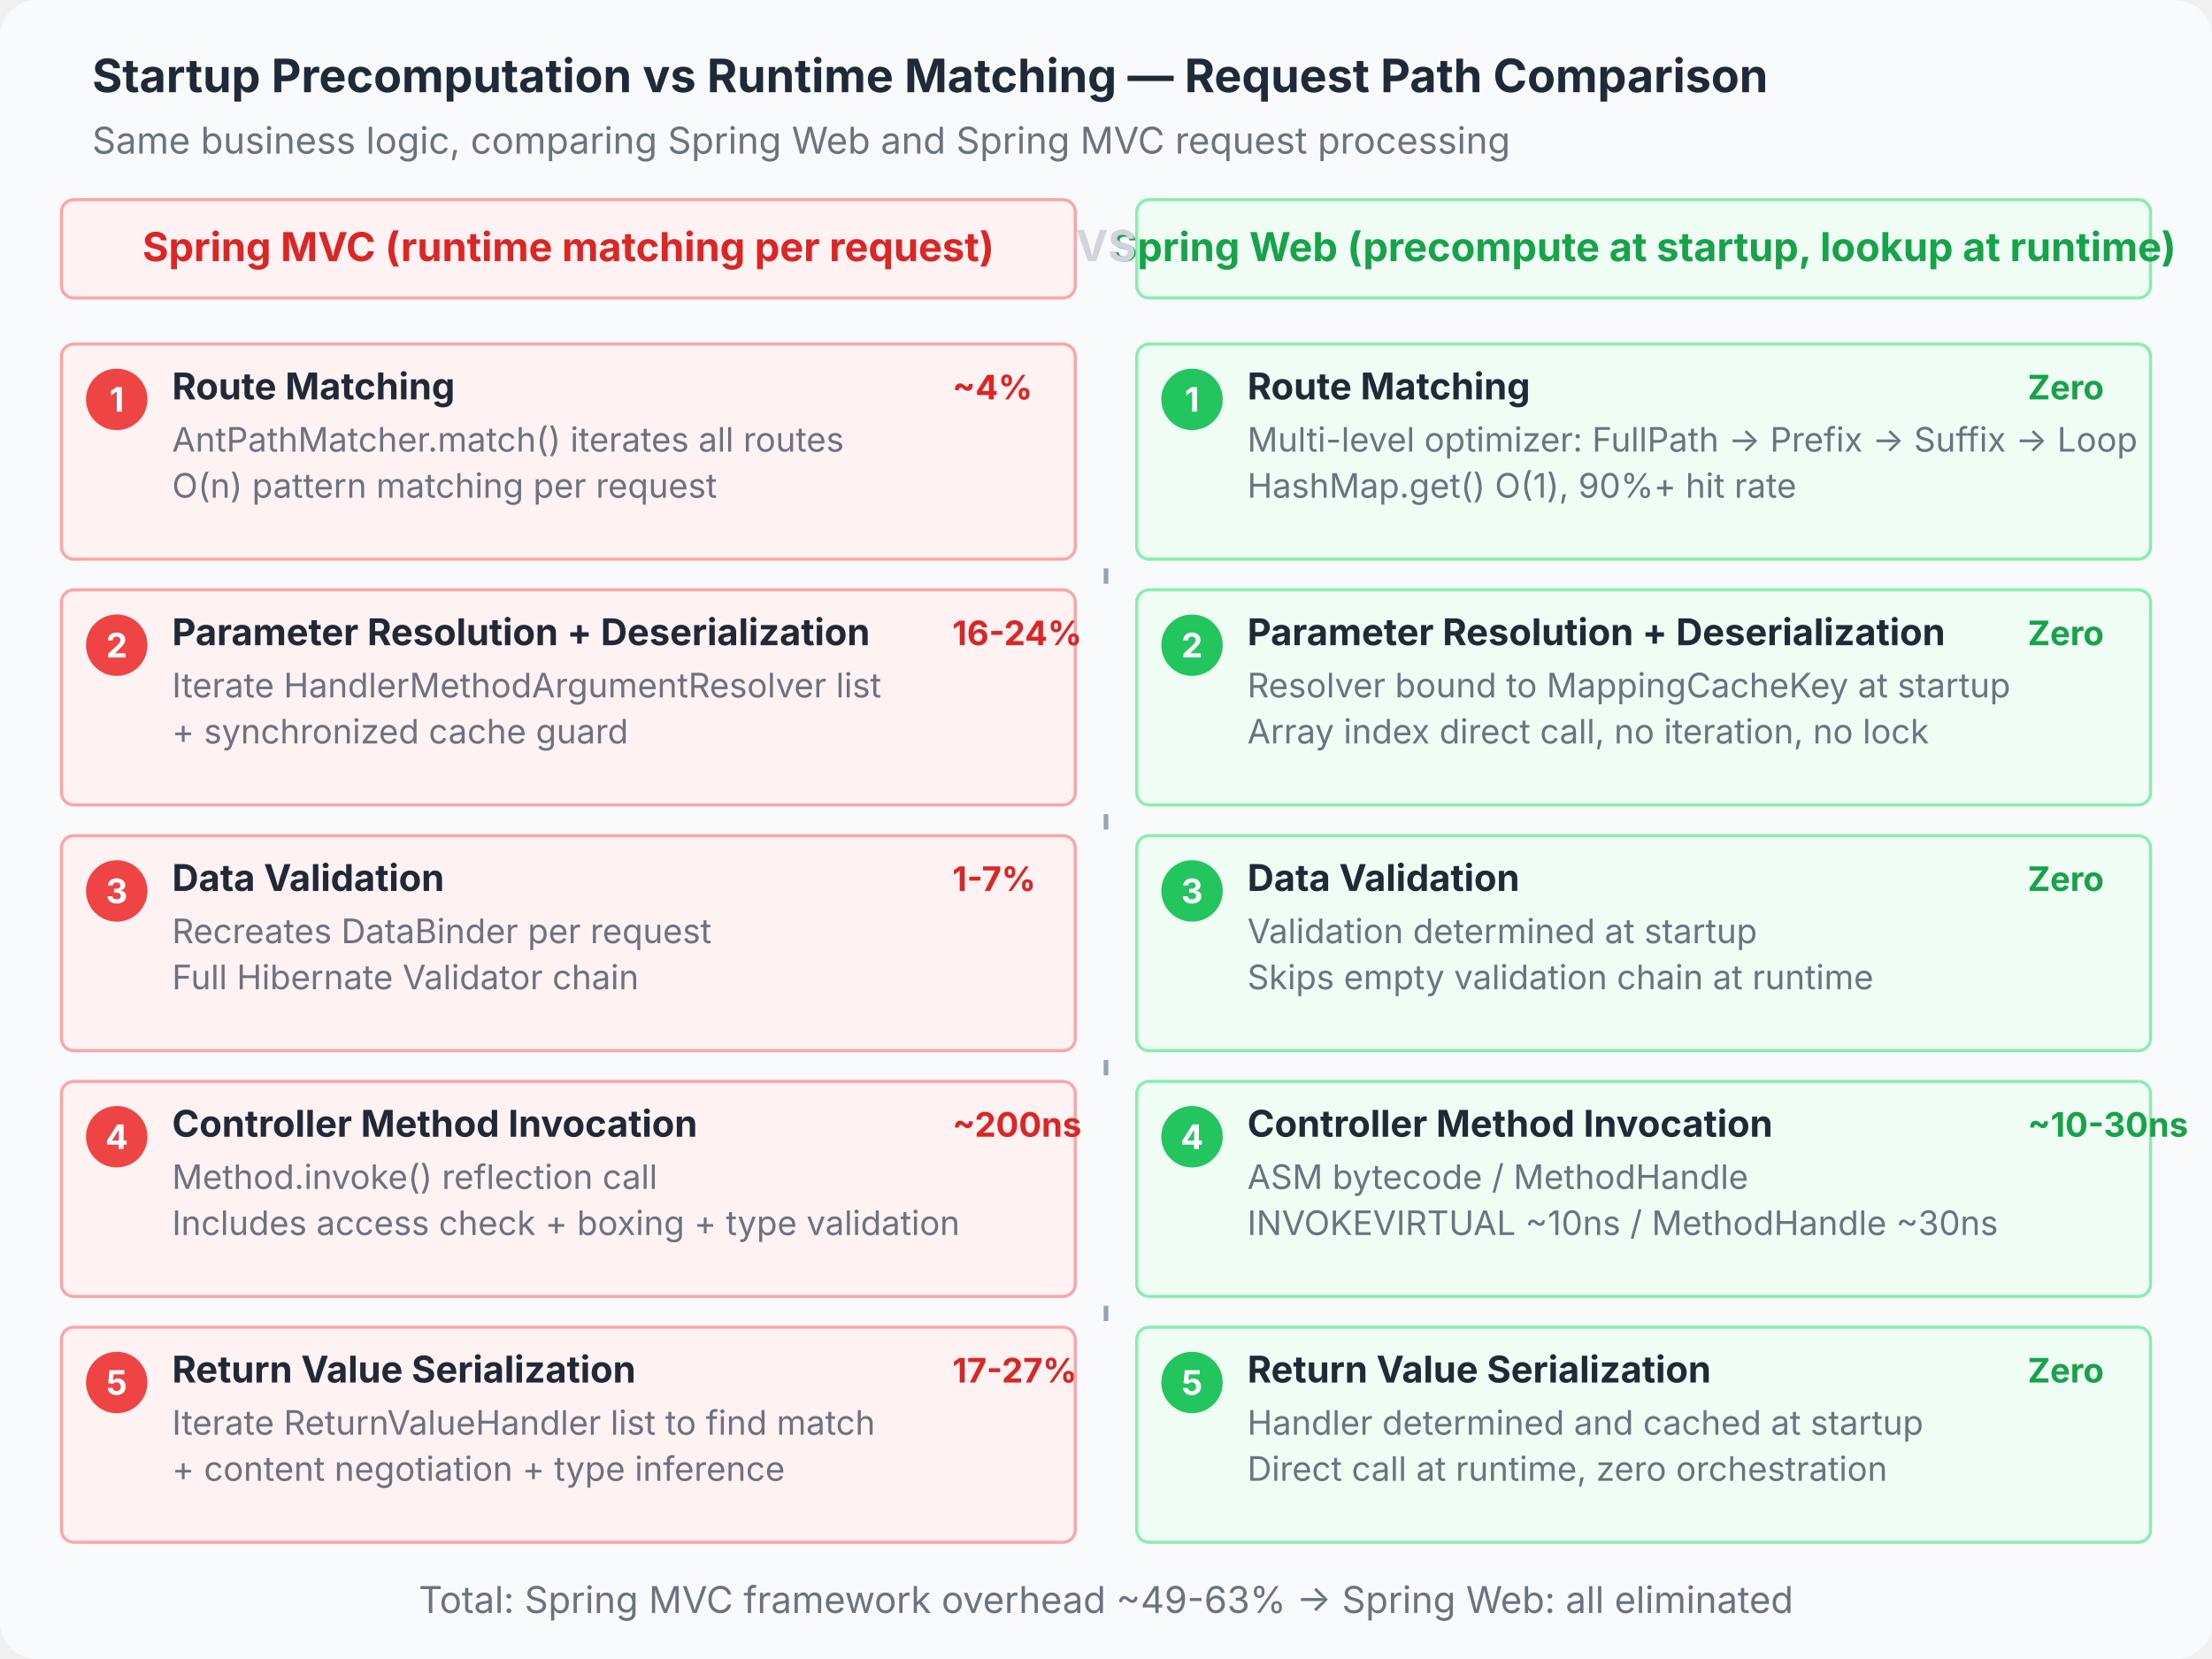
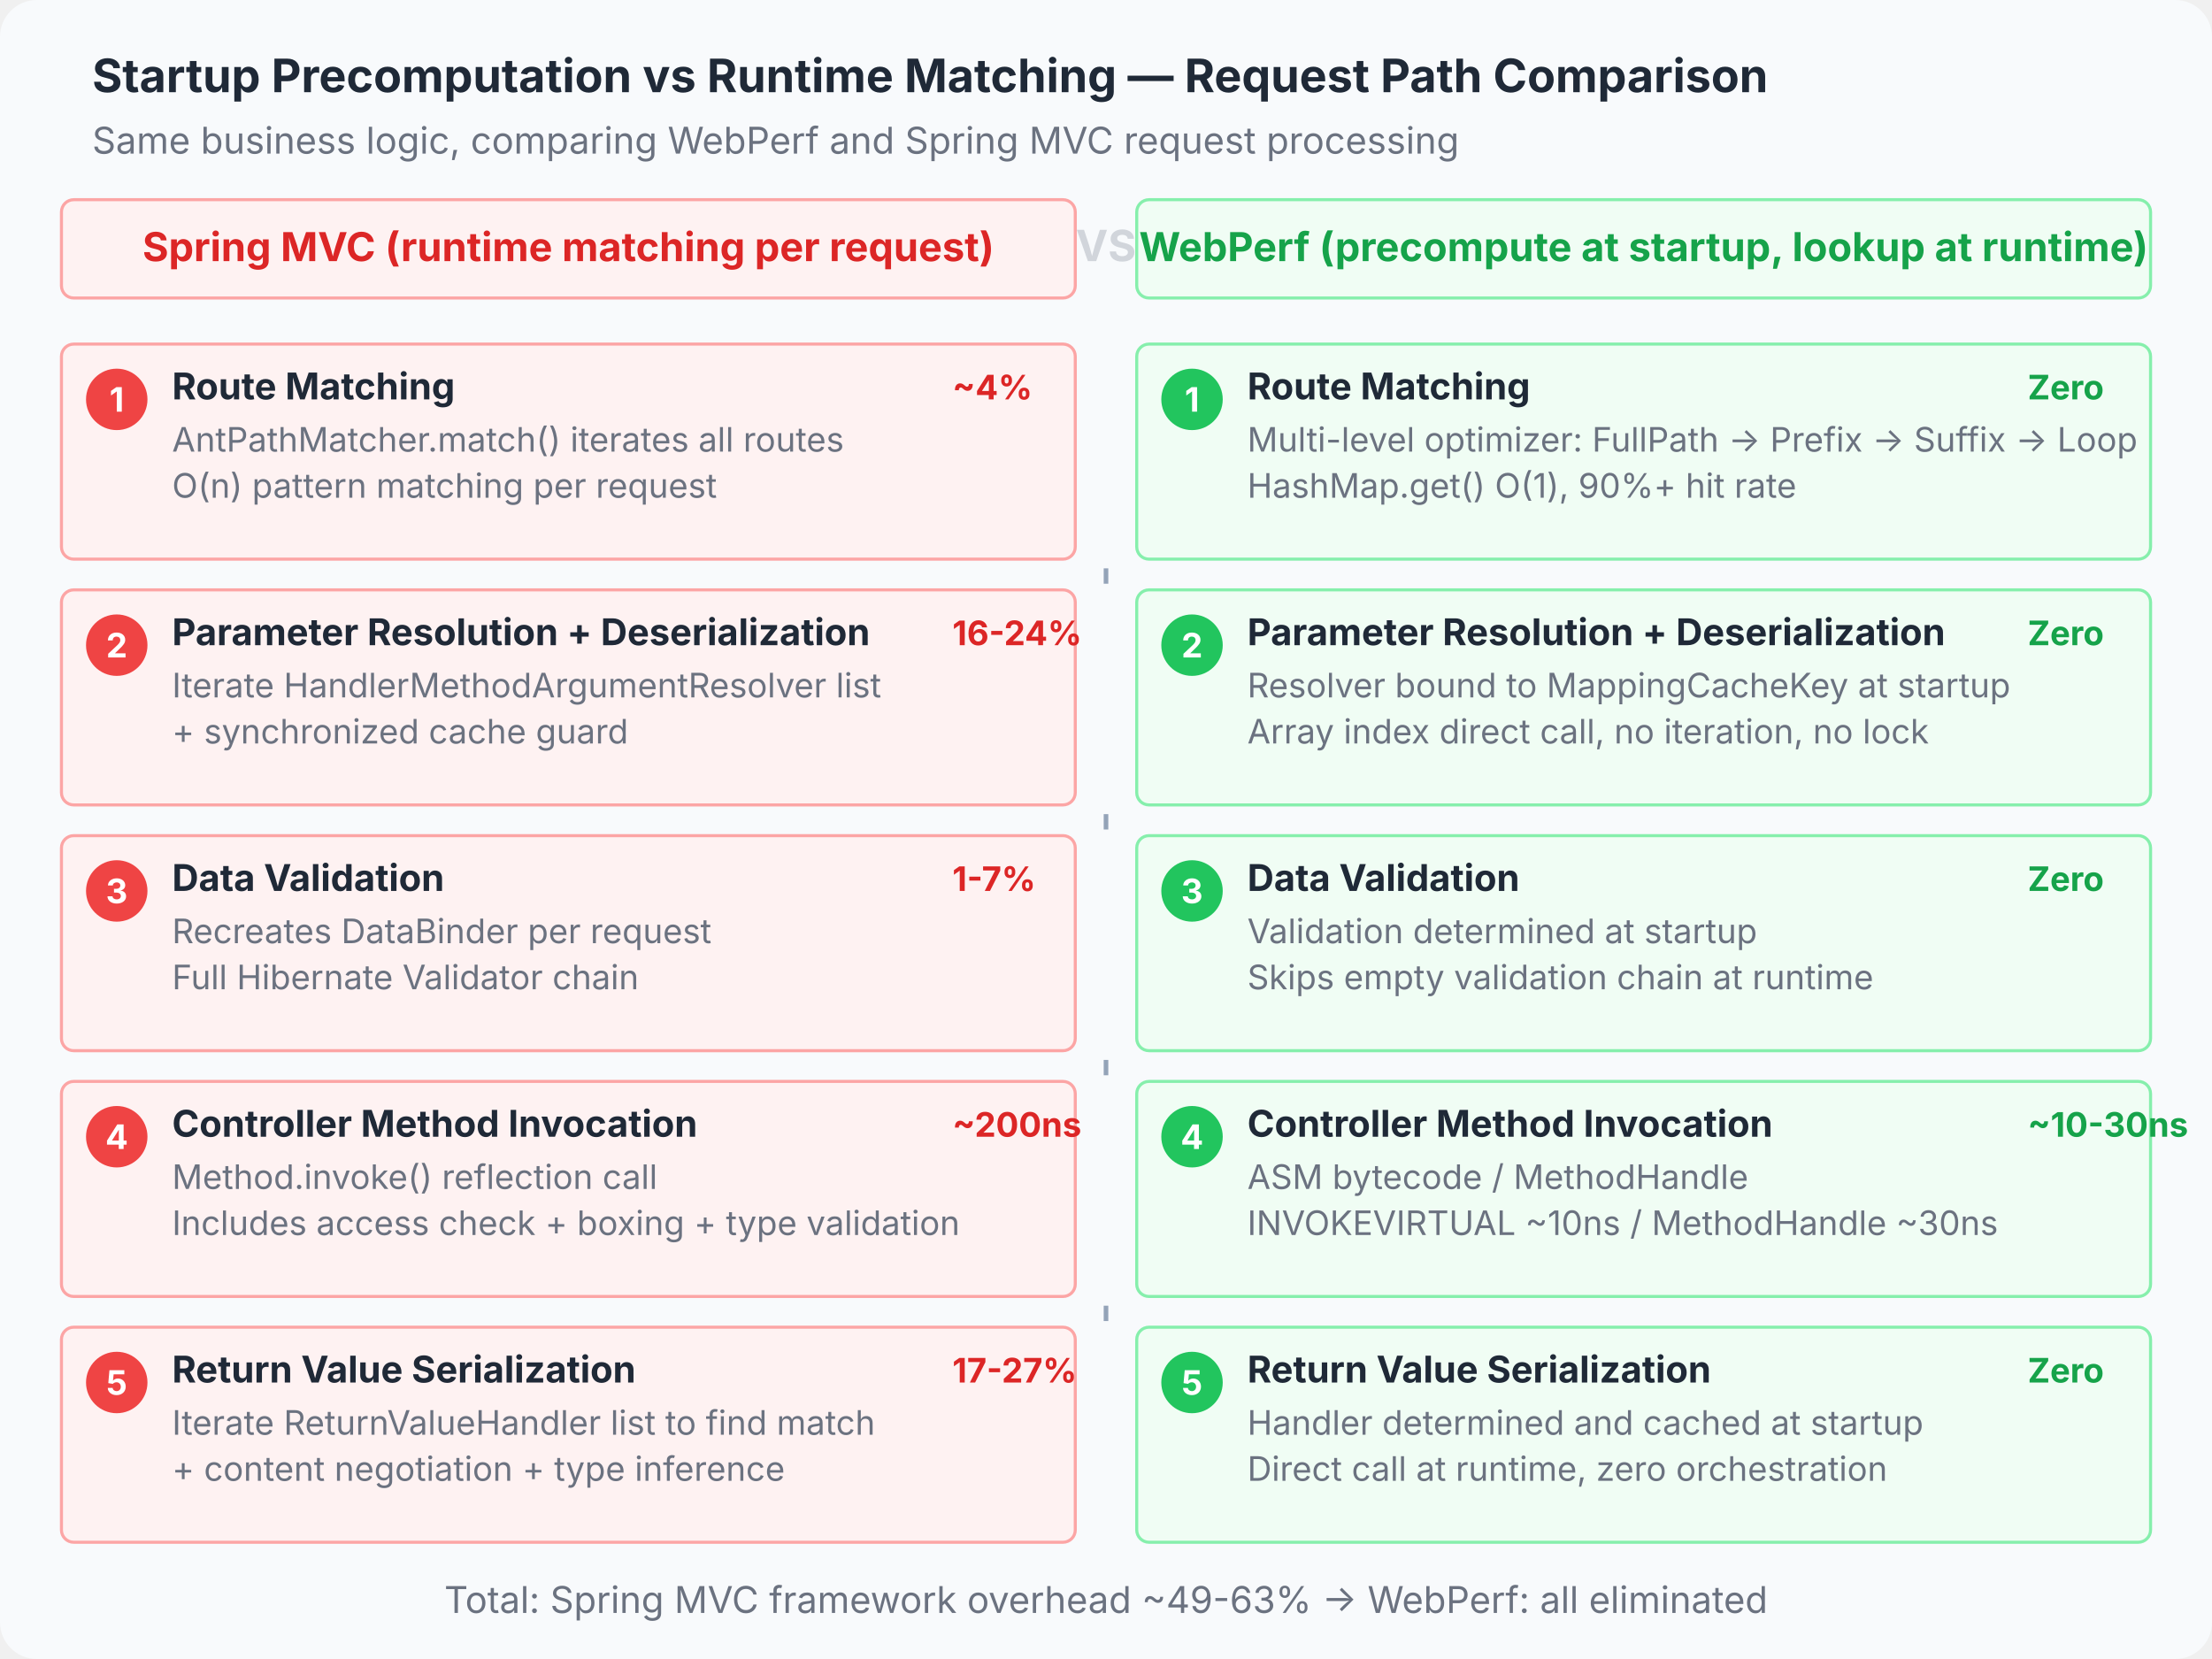
<svg xmlns="http://www.w3.org/2000/svg" width="720" height="540" viewBox="0 0 720 540">
  <style>
 .card { fill: #f8fafc; }
 .title { font: bold 15px -apple-system,BlinkMacSystemFont,sans-serif; fill: #1f2937; }
 .subtitle { font: 12px -apple-system,BlinkMacSystemFont,sans-serif; fill: #6b7280; }
 .colHeader { font: bold 13px -apple-system,BlinkMacSystemFont,sans-serif; text-anchor: middle; }
 .rowNum { font: bold 11px -apple-system,BlinkMacSystemFont,sans-serif; fill: #fff; text-anchor: middle; }
 .catLabel { font: bold 12px -apple-system,BlinkMacSystemFont,sans-serif; fill: #1f2937; }
 .mvcLabel { font: 11px -apple-system,BlinkMacSystemFont,sans-serif; fill: #6b7280; }
 .mvcCost { font: bold 11px -apple-system,BlinkMacSystemFont,sans-serif; fill: #dc2626; }
 .webLabel { font: 11px -apple-system,BlinkMacSystemFont,sans-serif; fill: #6b7280; }
 .webSavings { font: bold 11px -apple-system,BlinkMacSystemFont,sans-serif; fill: #16a34a; }
 .divider { stroke: #e5e7eb; stroke-width: 1; }
 .header-line { stroke: #e5e7eb; stroke-width: 1.5; }
 .mvc-box { fill: #fef2f2; stroke: #fca5a5; stroke-width: 1; rx: 4; }
 .web-box { fill: #f0fdf4; stroke: #86efac; stroke-width: 1; rx: 4; }
 .circle-mvc { fill: #ef4444; }
 .circle-web { fill: #22c55e; }
 .arrow-diag { stroke: #94a3b8; stroke-width: 1.5; fill: none; }
 .vs-text { font: bold 14px -apple-system,BlinkMacSystemFont,sans-serif; fill: #d1d5db; text-anchor: middle; }
</style>
  <rect class="card" x="0" y="0" width="720" height="540" rx="12" />
  <text x="30" y="30" class="title">Startup Precomputation vs Runtime Matching — Request Path Comparison</text>
-   <text x="30" y="50" class="subtitle">Same business logic, comparing Spring Web and Spring MVC request processing</text>
+   <text x="30" y="50" class="subtitle">Same business logic, comparing WebPerf and Spring MVC request processing</text>
  <rect x="20" y="65" width="330" height="32" rx="6" class="mvc-box" />
  <text x="185" y="85" class="colHeader" fill="#dc2626">Spring MVC (runtime matching per request)</text>
  <rect x="370" y="65" width="330" height="32" rx="6" class="web-box" />
-   <text x="535" y="85" class="colHeader" fill="#16a34a">Spring Web (precompute at startup, lookup at runtime)</text>
+   <text x="535" y="85" class="colHeader" fill="#16a34a">WebPerf (precompute at startup, lookup at runtime)</text>
  <text x="360" y="85" class="vs-text">VS</text>
  <rect x="20" y="112" width="330" height="70" rx="4" class="mvc-box" />
  <circle cx="38" cy="130" r="10" class="circle-mvc" />
  <text x="38" y="134" class="rowNum">1</text>
  <text x="56" y="130" class="catLabel">Route Matching</text>
  <text x="56" y="147" class="mvcLabel">AntPathMatcher.match() iterates all routes</text>
  <text x="56" y="162" class="mvcLabel">O(n) pattern matching per request</text>
  <text x="310" y="130" class="mvcCost">~4%</text>
  <rect x="370" y="112" width="330" height="70" rx="4" class="web-box" />
  <circle cx="388" cy="130" r="10" class="circle-web" />
  <text x="388" y="134" class="rowNum">1</text>
  <text x="406" y="130" class="catLabel">Route Matching</text>
  <text x="406" y="147" class="webLabel">Multi-level optimizer: FullPath → Prefix → Suffix → Loop</text>
  <text x="406" y="162" class="webLabel">HashMap.get() O(1), 90%+ hit rate</text>
  <text x="660" y="130" class="webSavings">Zero</text>
  <line x1="360" y1="185" x2="360" y2="190" stroke="#94a3b8" stroke-width="1.5" />
  <rect x="20" y="192" width="330" height="70" rx="4" class="mvc-box" />
  <circle cx="38" cy="210" r="10" class="circle-mvc" />
  <text x="38" y="214" class="rowNum">2</text>
  <text x="56" y="210" class="catLabel">Parameter Resolution + Deserialization</text>
  <text x="56" y="227" class="mvcLabel">Iterate HandlerMethodArgumentResolver list</text>
  <text x="56" y="242" class="mvcLabel">+ synchronized cache guard</text>
  <text x="310" y="210" class="mvcCost">16-24%</text>
  <rect x="370" y="192" width="330" height="70" rx="4" class="web-box" />
  <circle cx="388" cy="210" r="10" class="circle-web" />
  <text x="388" y="214" class="rowNum">2</text>
  <text x="406" y="210" class="catLabel">Parameter Resolution + Deserialization</text>
  <text x="406" y="227" class="webLabel">Resolver bound to MappingCacheKey at startup</text>
  <text x="406" y="242" class="webLabel">Array index direct call, no iteration, no lock</text>
  <text x="660" y="210" class="webSavings">Zero</text>
  <line x1="360" y1="265" x2="360" y2="270" stroke="#94a3b8" stroke-width="1.5" />
  <rect x="20" y="272" width="330" height="70" rx="4" class="mvc-box" />
  <circle cx="38" cy="290" r="10" class="circle-mvc" />
  <text x="38" y="294" class="rowNum">3</text>
  <text x="56" y="290" class="catLabel">Data Validation</text>
  <text x="56" y="307" class="mvcLabel">Recreates DataBinder per request</text>
  <text x="56" y="322" class="mvcLabel">Full Hibernate Validator chain</text>
  <text x="310" y="290" class="mvcCost">1-7%</text>
  <rect x="370" y="272" width="330" height="70" rx="4" class="web-box" />
  <circle cx="388" cy="290" r="10" class="circle-web" />
  <text x="388" y="294" class="rowNum">3</text>
  <text x="406" y="290" class="catLabel">Data Validation</text>
  <text x="406" y="307" class="webLabel">Validation determined at startup</text>
  <text x="406" y="322" class="webLabel">Skips empty validation chain at runtime</text>
  <text x="660" y="290" class="webSavings">Zero</text>
  <line x1="360" y1="345" x2="360" y2="350" stroke="#94a3b8" stroke-width="1.5" />
  <rect x="20" y="352" width="330" height="70" rx="4" class="mvc-box" />
  <circle cx="38" cy="370" r="10" class="circle-mvc" />
  <text x="38" y="374" class="rowNum">4</text>
  <text x="56" y="370" class="catLabel">Controller Method Invocation</text>
  <text x="56" y="387" class="mvcLabel">Method.invoke() reflection call</text>
  <text x="56" y="402" class="mvcLabel">Includes access check + boxing + type validation</text>
  <text x="310" y="370" class="mvcCost">~200ns</text>
  <rect x="370" y="352" width="330" height="70" rx="4" class="web-box" />
  <circle cx="388" cy="370" r="10" class="circle-web" />
  <text x="388" y="374" class="rowNum">4</text>
  <text x="406" y="370" class="catLabel">Controller Method Invocation</text>
  <text x="406" y="387" class="webLabel">ASM bytecode / MethodHandle</text>
  <text x="406" y="402" class="webLabel">INVOKEVIRTUAL ~10ns / MethodHandle ~30ns</text>
  <text x="660" y="370" class="webSavings">~10-30ns</text>
  <line x1="360" y1="425" x2="360" y2="430" stroke="#94a3b8" stroke-width="1.5" />
  <rect x="20" y="432" width="330" height="70" rx="4" class="mvc-box" />
  <circle cx="38" cy="450" r="10" class="circle-mvc" />
  <text x="38" y="454" class="rowNum">5</text>
  <text x="56" y="450" class="catLabel">Return Value Serialization</text>
  <text x="56" y="467" class="mvcLabel">Iterate ReturnValueHandler list to find match</text>
  <text x="56" y="482" class="mvcLabel">+ content negotiation + type inference</text>
  <text x="310" y="450" class="mvcCost">17-27%</text>
  <rect x="370" y="432" width="330" height="70" rx="4" class="web-box" />
  <circle cx="388" cy="450" r="10" class="circle-web" />
  <text x="388" y="454" class="rowNum">5</text>
  <text x="406" y="450" class="catLabel">Return Value Serialization</text>
  <text x="406" y="467" class="webLabel">Handler determined and cached at startup</text>
  <text x="406" y="482" class="webLabel">Direct call at runtime, zero orchestration</text>
  <text x="660" y="450" class="webSavings">Zero</text>
-   <text x="360" y="525" class="subtitle" text-anchor="middle">Total: Spring MVC framework overhead ~49-63%  →  Spring Web: all eliminated</text>
+   <text x="360" y="525" class="subtitle" text-anchor="middle">Total: Spring MVC framework overhead ~49-63%  →  WebPerf: all eliminated</text>
</svg>
